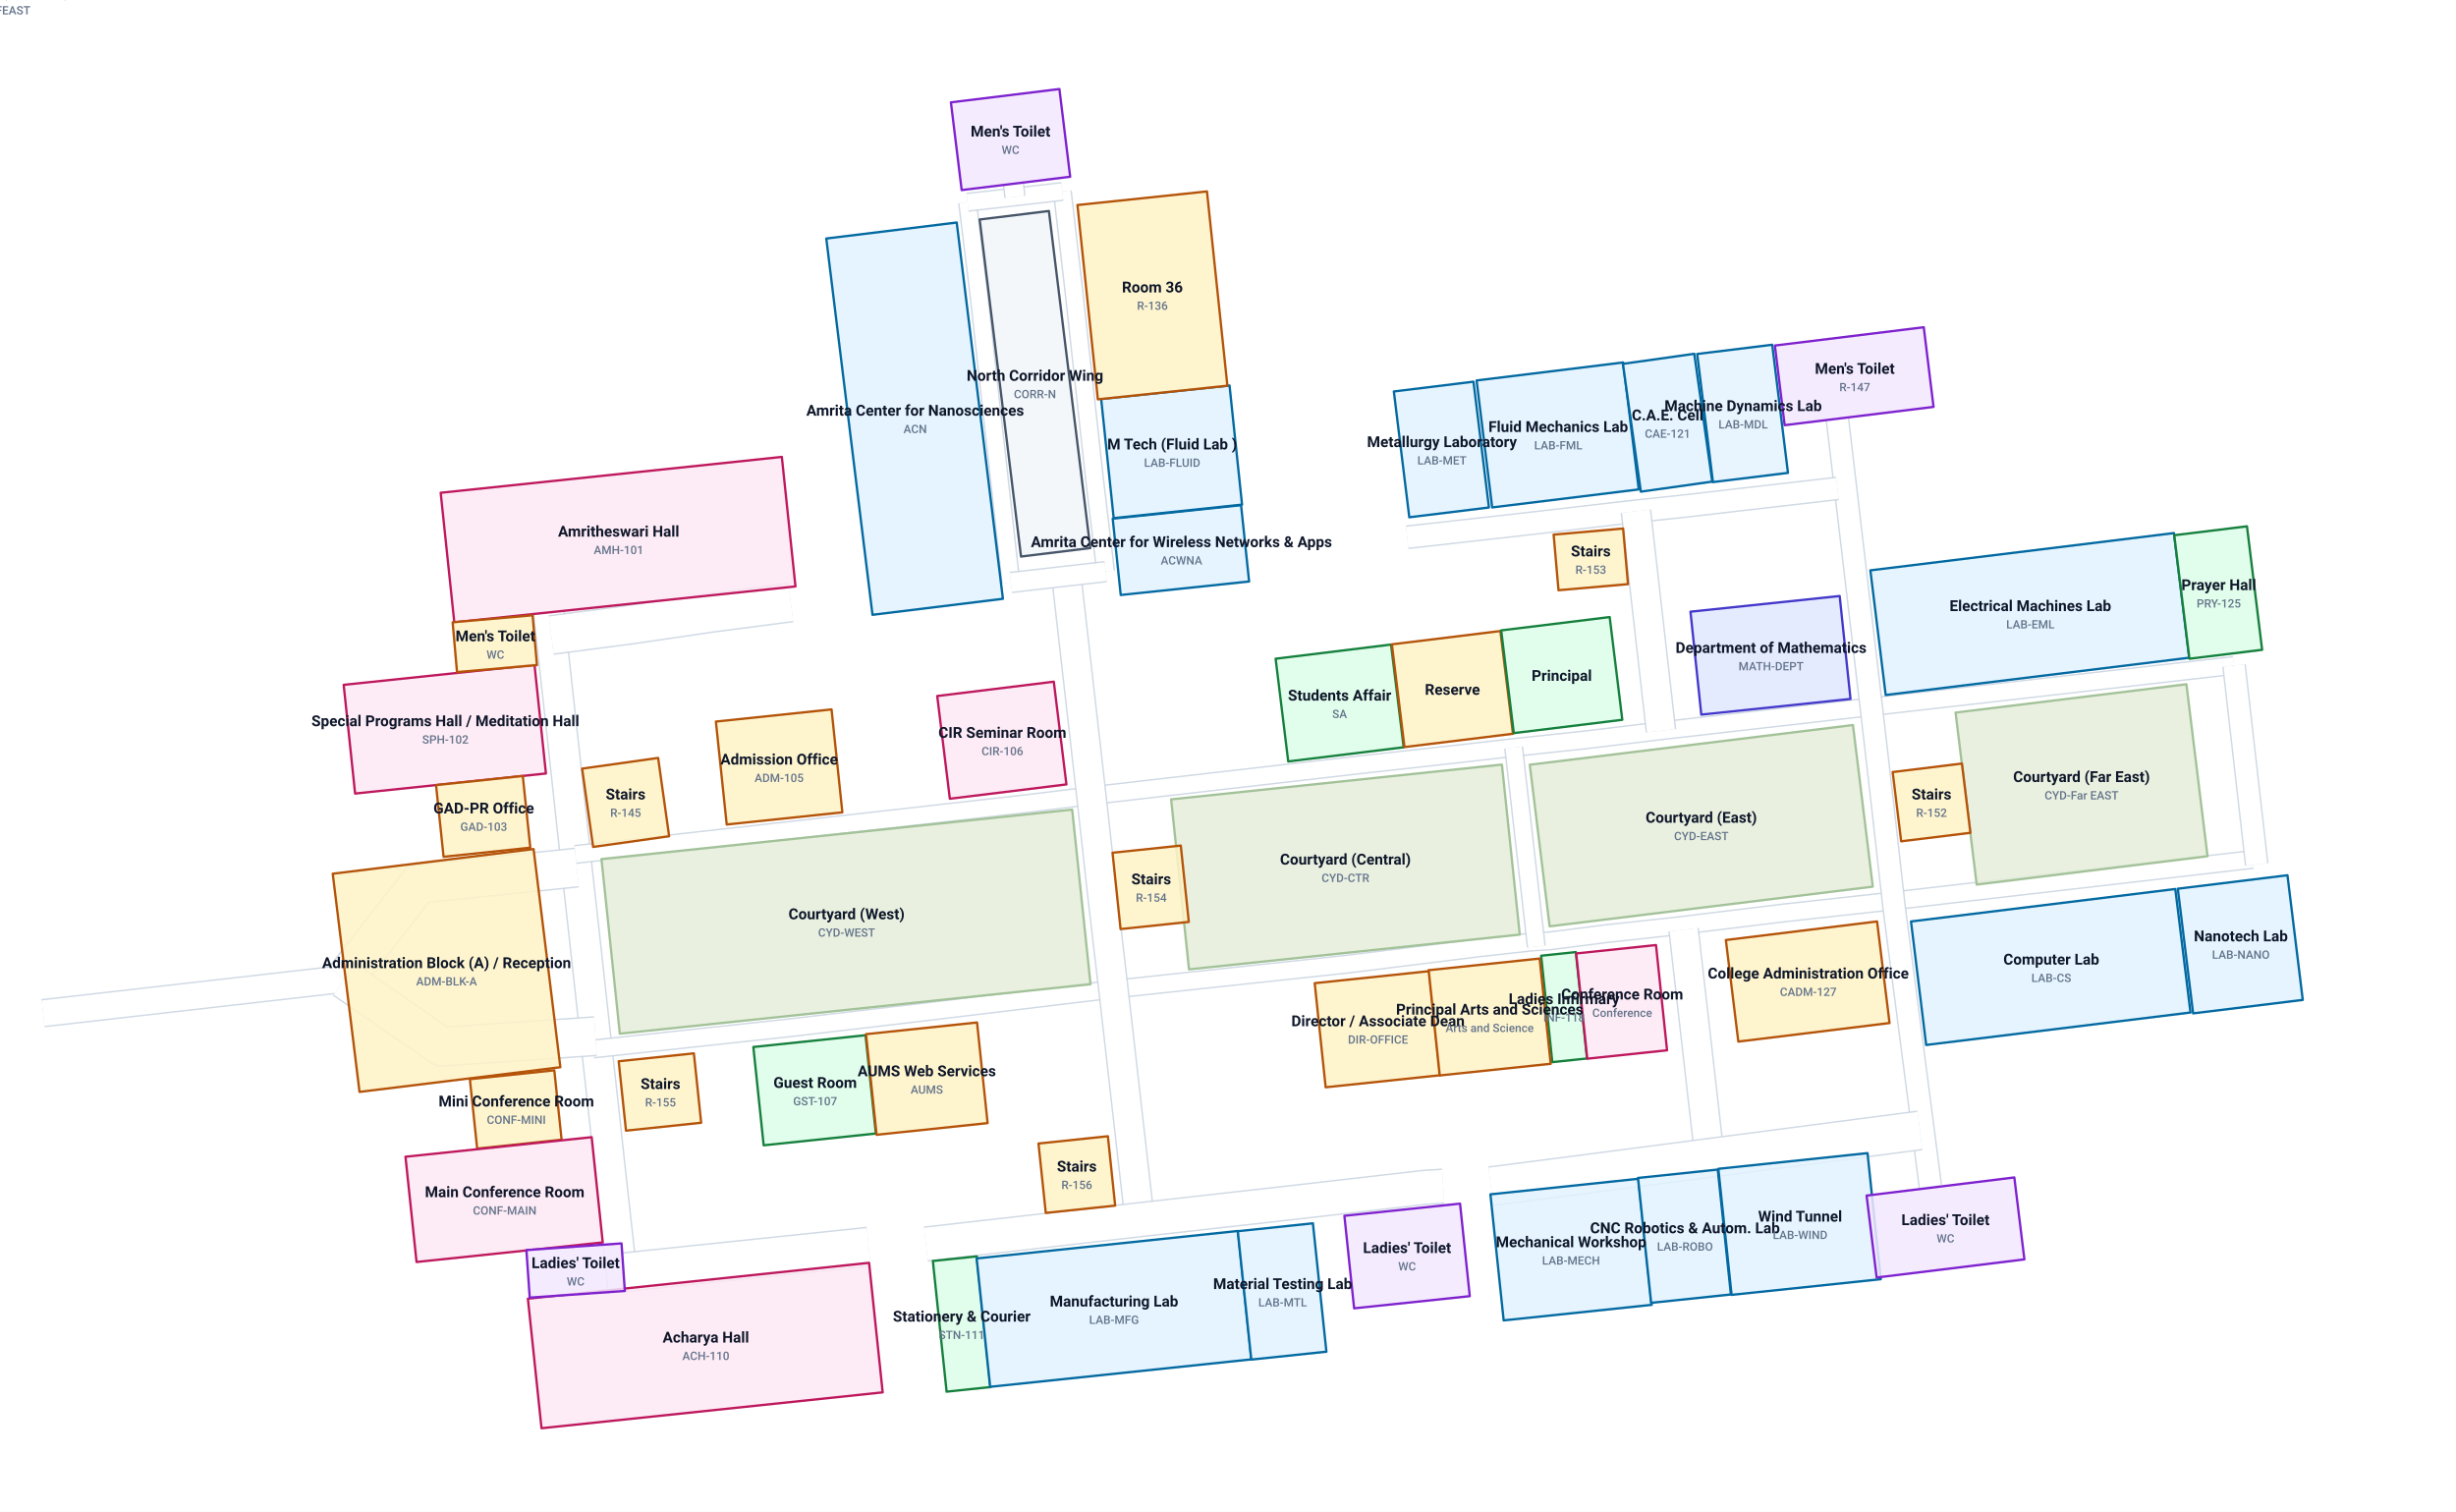
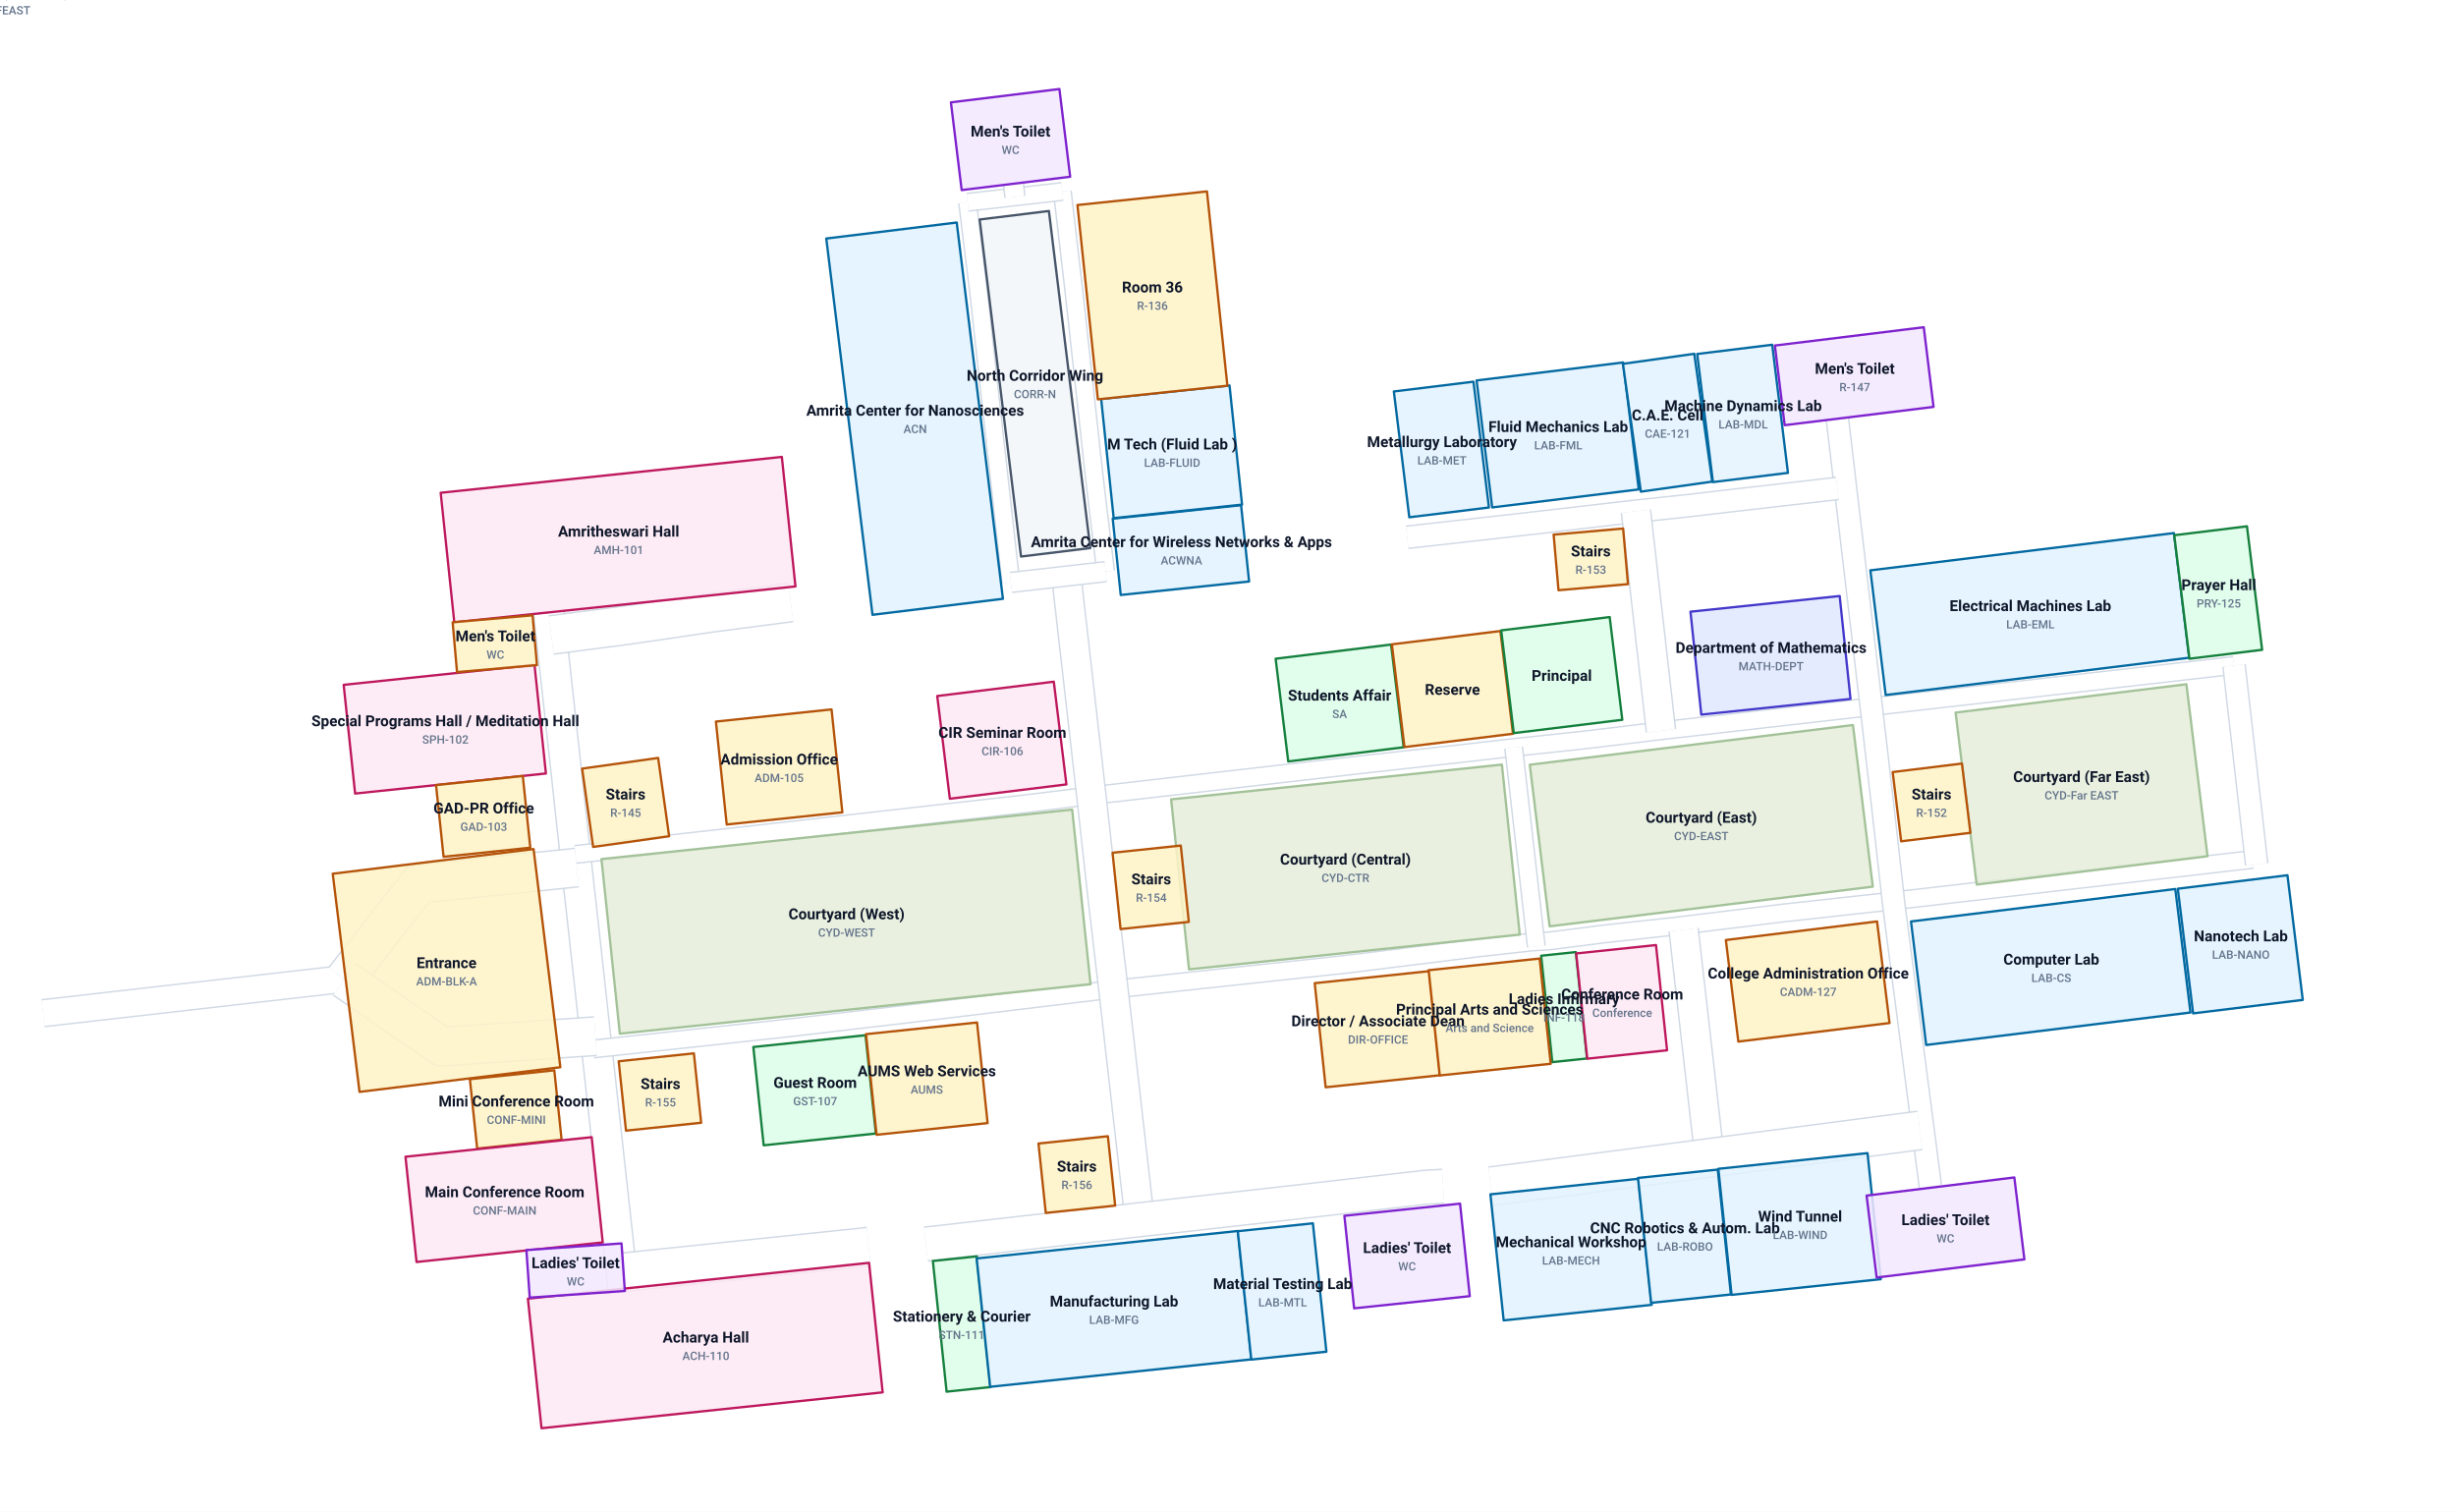
<svg xmlns="http://www.w3.org/2000/svg" viewBox="0 0 2112 1300" width="2112" height="1300">
  <defs>
    <style>
      .floorplan-bg { fill: #ffffff; }
      .room-wall { stroke-linejoin: round; stroke-linecap: round; }
      .room-label { font-family: -apple-system, BlinkMacSystemFont, "Segoe UI", Roboto, sans-serif; font-size: 13px; font-weight: 600; text-anchor: middle; dominant-baseline: central; fill: #0f172a; pointer-events: none; }
      .room-code { font-family: -apple-system, BlinkMacSystemFont, "Segoe UI", Roboto, sans-serif; font-size: 10px; font-weight: 500; text-anchor: middle; dominant-baseline: central; fill: #64748b; pointer-events: none; }
    </style>
  </defs>
  <rect width="2112" height="1300" class="floorplan-bg" />
  <g id="pathways" class="layer-pathways">
    <polyline id="pathway_1790271320290-casing" class="pathway-casing" points="472,527 473,537 474,546 476,564 480,600 488,673 492,710 494,728 494.746,734.716 495,737 496,746 504,818 512,891 513.653,905.876 514,909 516,927 518,945 520,963 524,1000 534.503,1094.528 535,1099 536,1108" fill="none" stroke="#cbd5e1" stroke-width="27.5" stroke-linecap="butt" stroke-linejoin="round" opacity="0.9" />
    <polyline id="pathway_1790271320290" class="pathway-wall" points="472,527 473,537 474,546 476,564 480,600 488,673 492,710 494,728 494.746,734.716 495,737 496,746 504,818 512,891 513.653,905.876 514,909 516,927 518,945 520,963 524,1000 534.503,1094.528 535,1099 536,1108" fill="none" stroke="#ffffff" stroke-width="25" stroke-linecap="butt" stroke-linejoin="round" opacity="1" data-name="West Hall and Reception Corridor" />
    <polyline id="pathway_courtyard_north_concourse-casing" class="pathway-casing" points="494.746,734.716 662,716 883,691 938.482,684.159 1166,658 1256,648 1301.632,642.783 1365,636 1428.313,628.35 1519,618 1609.143,607.747 1765,590 1921.124,572.201" fill="none" stroke="#cbd5e1" stroke-width="16.5" stroke-linecap="butt" stroke-linejoin="round" opacity="0.9" />
    <polyline id="pathway_courtyard_north_concourse" class="pathway-wall" points="494.746,734.716 662,716 883,691 938.482,684.159 1166,658 1256,648 1301.632,642.783 1365,636 1428.313,628.35 1519,618 1609.143,607.747 1765,590 1921.124,572.201" fill="none" stroke="#ffffff" stroke-width="14" stroke-linecap="butt" stroke-linejoin="round" opacity="1" data-name="Courtyards — North Concourse" />
    <polyline id="pathway_courtyard_south_concourse-casing" class="pathway-casing" points="510,902 677,884 788,871 954,851 1159,829 1272,815 1317,810 1333,809 1380,803 1444,796 1534,785 1625,775 1781,757 1937,739" fill="none" stroke="#cbd5e1" stroke-width="16.5" stroke-linecap="butt" stroke-linejoin="round" opacity="0.9" />
    <polyline id="pathway_courtyard_south_concourse" class="pathway-wall" points="510,902 677,884 788,871 954,851 1159,829 1272,815 1317,810 1333,809 1380,803 1444,796 1534,785 1625,775 1781,757 1937,739" fill="none" stroke="#ffffff" stroke-width="14" stroke-linecap="butt" stroke-linejoin="round" opacity="1" data-name="Courtyards — South Concourse" />
    <polyline id="pathway_central_north_south_spine-casing" class="pathway-casing" points="916.973,495.38 938.482,684.159 948,770 957.975,855.252 980.027,1048.8" fill="none" stroke="#cbd5e1" stroke-width="26.5" stroke-linecap="butt" stroke-linejoin="round" opacity="0.9" />
    <polyline id="pathway_central_north_south_spine" class="pathway-wall" points="916.973,495.38 938.482,684.159 948,770 957.975,855.252 980.027,1048.8" fill="none" stroke="#ffffff" stroke-width="24" stroke-linecap="butt" stroke-linejoin="round" opacity="1" data-name="Central North–South Corridor" />
    <polyline id="pathway_middle_courtyard_link-casing" class="pathway-casing" points="1301.632,642.783 1321.126,813.876" fill="none" stroke="#cbd5e1" stroke-width="16.5" stroke-linecap="butt" stroke-linejoin="round" opacity="0.9" />
    <polyline id="pathway_middle_courtyard_link" class="pathway-wall" points="1301.632,642.783 1321.126,813.876" fill="none" stroke="#ffffff" stroke-width="14" stroke-linecap="butt" stroke-linejoin="round" opacity="1" data-name="Central / East Courtyard Link" />
    <polyline id="pathway_east_north_south_spine-casing" class="pathway-casing" points="1580,360 1609.143,607.747 1619,693 1628.636,778.84 1660,1020" fill="none" stroke="#cbd5e1" stroke-width="20.5" stroke-linecap="butt" stroke-linejoin="round" opacity="0.9" />
    <polyline id="pathway_east_north_south_spine" class="pathway-wall" points="1580,360 1609.143,607.747 1619,693 1628.636,778.84 1660,1020" fill="none" stroke="#ffffff" stroke-width="18" stroke-linecap="butt" stroke-linejoin="round" opacity="1" data-name="East Wing North–South Corridor" />
    <polyline id="pathway_far_east_courtyard_return-casing" class="pathway-casing" points="1921.124,572.201 1940.618,743.294" fill="none" stroke="#cbd5e1" stroke-width="20.5" stroke-linecap="butt" stroke-linejoin="round" opacity="0.9" />
    <polyline id="pathway_far_east_courtyard_return" class="pathway-wall" points="1921.124,572.201 1940.618,743.294" fill="none" stroke="#ffffff" stroke-width="18" stroke-linecap="butt" stroke-linejoin="round" opacity="1" data-name="Far-East Courtyard Return" />
    <polyline id="pathway_north_labs_west-casing" class="pathway-casing" points="832.038,173.929 842,255 851,337 869.282,500.814" fill="none" stroke="#cbd5e1" stroke-width="16.5" stroke-linecap="butt" stroke-linejoin="round" opacity="0.9" />
    <polyline id="pathway_north_labs_west" class="pathway-wall" points="832.038,173.929 842,255 851,337 869.282,500.814" fill="none" stroke="#ffffff" stroke-width="14" stroke-linecap="butt" stroke-linejoin="round" opacity="1" data-name="North Labs — West Passage" />
    <polyline id="pathway_north_labs_east-casing" class="pathway-casing" points="913.511,164.646 923,246 932,328 941,410 950.754,491.531" fill="none" stroke="#cbd5e1" stroke-width="16.5" stroke-linecap="butt" stroke-linejoin="round" opacity="0.9" />
    <polyline id="pathway_north_labs_east" class="pathway-wall" points="913.511,164.646 923,246 932,328 941,410 950.754,491.531" fill="none" stroke="#ffffff" stroke-width="14" stroke-linecap="butt" stroke-linejoin="round" opacity="1" data-name="North Labs — East Passage" />
    <polyline id="pathway_north_labs_top-casing" class="pathway-casing" points="832.038,173.929 872.774,169.287 913.511,164.646" fill="none" stroke="#cbd5e1" stroke-width="16.5" stroke-linecap="butt" stroke-linejoin="round" opacity="0.9" />
    <polyline id="pathway_north_labs_top" class="pathway-wall" points="832.038,173.929 872.774,169.287 913.511,164.646" fill="none" stroke="#ffffff" stroke-width="14" stroke-linecap="butt" stroke-linejoin="round" opacity="1" data-name="North Labs — Upper Link" />
    <polyline id="pathway_north_labs_bottom-casing" class="pathway-casing" points="869.282,500.814 916.973,495.38 950.754,491.531" fill="none" stroke="#cbd5e1" stroke-width="18.5" stroke-linecap="butt" stroke-linejoin="round" opacity="0.9" />
    <polyline id="pathway_north_labs_bottom" class="pathway-wall" points="869.282,500.814 916.973,495.38 950.754,491.531" fill="none" stroke="#ffffff" stroke-width="16" stroke-linecap="butt" stroke-linejoin="round" opacity="1" data-name="North Labs — Lower Link" />
    <polyline id="pathway_north_toilet_approach-casing" class="pathway-casing" points="872.774,169.287 871.529,158.358" fill="none" stroke="#cbd5e1" stroke-width="18.5" stroke-linecap="butt" stroke-linejoin="round" opacity="0.9" />
    <polyline id="pathway_north_toilet_approach" class="pathway-wall" points="872.774,169.287 871.529,158.358" fill="none" stroke="#ffffff" stroke-width="16" stroke-linecap="butt" stroke-linejoin="round" opacity="1" data-name="North Amenities Approach" />
    <polyline id="pathway_engineering_lab_concourse-casing" class="pathway-casing" points="1210.077,461.985 1308,451 1406.804,439.571 1450,435 1493,430 1580,420" fill="none" stroke="#cbd5e1" stroke-width="20.5" stroke-linecap="butt" stroke-linejoin="round" opacity="0.9" />
    <polyline id="pathway_engineering_lab_concourse" class="pathway-wall" points="1210.077,461.985 1308,451 1406.804,439.571 1450,435 1493,430 1580,420" fill="none" stroke="#ffffff" stroke-width="18" stroke-linecap="butt" stroke-linejoin="round" opacity="1" data-name="Metallurgy / Fluids / CAE / Dynamics Corridor" />
    <polyline id="pathway_engineering_lab_link-casing" class="pathway-casing" points="1406.804,439.571 1428.313,628.35" fill="none" stroke="#cbd5e1" stroke-width="26.5" stroke-linecap="butt" stroke-linejoin="round" opacity="0.9" />
    <polyline id="pathway_engineering_lab_link" class="pathway-wall" points="1406.804,439.571 1428.313,628.35" fill="none" stroke="#ffffff" stroke-width="24" stroke-linecap="butt" stroke-linejoin="round" opacity="1" data-name="Engineering Labs to Main Concourse" />
    <polyline id="pathway_south_workshop_concourse-casing" class="pathway-casing" points="796.216,1069.742 980.027,1048.8 1103,1035 1225,1021 1241,1020" fill="none" stroke="#cbd5e1" stroke-width="30.5" stroke-linecap="butt" stroke-linejoin="round" opacity="0.9" />
    <polyline id="pathway_south_workshop_concourse" class="pathway-wall" points="796.216,1069.742 980.027,1048.8 1103,1035 1225,1021 1241,1020" fill="none" stroke="#ffffff" stroke-width="28" stroke-linecap="butt" stroke-linejoin="round" opacity="1" data-name="South Wing — Manufacturing and Workshops" />
    <polyline id="pathway_south_office_link-casing" class="pathway-casing" points="1447.806,799.443 1469.858,992.99" fill="none" stroke="#cbd5e1" stroke-width="26.5" stroke-linecap="butt" stroke-linejoin="round" opacity="0.9" />
    <polyline id="pathway_south_office_link" class="pathway-wall" points="1447.806,799.443 1469.858,992.99" fill="none" stroke="#ffffff" stroke-width="24" stroke-linecap="butt" stroke-linejoin="round" opacity="1" data-name="Conference / College Administration Link" />
    <polyline id="pathway_acharya_south_link-casing" class="pathway-casing" points="536,1094 747,1072" fill="none" stroke="#cbd5e1" stroke-width="34.5" stroke-linecap="butt" stroke-linejoin="round" opacity="0.9" />
    <polyline id="pathway_acharya_south_link" class="pathway-wall" points="536,1094 747,1072" fill="none" stroke="#ffffff" stroke-width="32" stroke-linecap="butt" stroke-linejoin="round" opacity="1" data-name="Acharya Hall to South Wing" />
    <polyline id="pathway_west_entry_approach-casing" class="pathway-casing" points="37.026,871.205 295.688,841.734" fill="none" stroke="#cbd5e1" stroke-width="24.5" stroke-linecap="butt" stroke-linejoin="round" opacity="0.9" />
    <polyline id="pathway_west_entry_approach" class="pathway-wall" points="37.026,871.205 295.688,841.734" fill="none" stroke="#ffffff" stroke-width="22" stroke-linecap="butt" stroke-linejoin="round" opacity="1" data-name="West Road to Main Entrance" />
    <polyline id="pathway_1790702052622-casing" class="pathway-casing" points="680,518 611,527 543,537 474,546" fill="none" stroke="#cbd5e1" stroke-width="34.5" stroke-linecap="butt" stroke-linejoin="round" opacity="0.9" />
    <polyline id="pathway_1790702052622" class="pathway-wall" points="680,518 611,527 543,537 474,546" fill="none" stroke="#ffffff" stroke-width="32" stroke-linecap="butt" stroke-linejoin="round" opacity="1" data-name="Pathway 26" />
    <polyline id="pathway_1790702117495-casing" class="pathway-casing" points="1282,1020 1375,1008 1467,996 1559,984 1651,972" fill="none" stroke="#cbd5e1" stroke-width="34.5" stroke-linecap="butt" stroke-linejoin="round" opacity="0.9" />
    <polyline id="pathway_1790702117495" class="pathway-wall" points="1282,1020 1375,1008 1467,996 1559,984 1651,972" fill="none" stroke="#ffffff" stroke-width="32" stroke-linecap="butt" stroke-linejoin="round" opacity="1" data-name="Pathway 27" />
    <polyline id="pathway_1790702266010-casing" class="pathway-casing" points="296,842 360,760 496,746" fill="none" stroke="#cbd5e1" stroke-width="34.5" stroke-linecap="butt" stroke-linejoin="round" opacity="0.9" />
    <polyline id="pathway_1790702266010" class="pathway-wall" points="296,842 360,760 496,746" fill="none" stroke="#ffffff" stroke-width="32" stroke-linecap="butt" stroke-linejoin="round" opacity="1" data-name="Pathway 21" />
    <polyline id="pathway_1790702286027-casing" class="pathway-casing" points="296,842 380,900 512,891" fill="none" stroke="#cbd5e1" stroke-width="34.5" stroke-linecap="butt" stroke-linejoin="round" opacity="0.9" />
    <polyline id="pathway_1790702286027" class="pathway-wall" points="296,842 380,900 512,891" fill="none" stroke="#ffffff" stroke-width="32" stroke-linecap="butt" stroke-linejoin="round" opacity="1" data-name="Pathway 22" />
  </g>
  <g id="rooms" class="layer-rooms">
    <rect id="room_nanosciences" class="room-wall" x="730" y="197" width="113" height="326" fill="#e0f2fe" fill-opacity="0.85" stroke="#0369a1" stroke-width="2" data-name="Amrita Center for Nanosciences" data-code="ACN" transform="rotate(353 786.5 360)" />
    <rect id="room_special_hall" class="room-wall" x="300" y="580" width="165" height="94" fill="#fce7f3" fill-opacity="0.85" stroke="#be185d" stroke-width="2" data-name="Special Programs Hall / Meditation Hall" data-code="SPH-102" transform="rotate(354 382.5 627)" />
    <rect id="room_gad_office" class="room-wall" x="378" y="671" width="75" height="62" fill="#fef3c7" fill-opacity="0.85" stroke="#b45309" stroke-width="2" data-name="GAD-PR Office" data-code="GAD-103" transform="rotate(354 415.5 702)" />
-     <rect id="room_admin_block_a" class="room-wall" x="297" y="740" width="174" height="189" fill="#fef3c7" fill-opacity="0.85" stroke="#b45309" stroke-width="2" data-name="Administration Block (A) / Reception" data-code="ADM-BLK-A" transform="rotate(353 384 834.5)" />
+     <rect id="room_admin_block_a" class="room-wall" x="297" y="740" width="174" height="189" fill="#fef3c7" fill-opacity="0.85" stroke="#b45309" stroke-width="2" data-name="Entrance" data-code="ADM-BLK-A" transform="rotate(353 384 834.5)" />
    <rect id="room_admission_office" class="room-wall" x="620" y="615" width="100" height="89" fill="#fef3c7" fill-opacity="0.85" stroke="#b45309" stroke-width="2" data-name="Admission Office" data-code="ADM-105" transform="rotate(354 670 659.5)" />
    <rect id="room_cir_seminar" class="room-wall" x="811" y="592" width="101" height="89" fill="#fce7f3" fill-opacity="0.85" stroke="#be185d" stroke-width="2" data-name="CIR Seminar Room" data-code="CIR-106" transform="rotate(353 861.5 636.5)" />
    <rect id="room_guest_room" class="room-wall" x="652" y="895" width="97" height="85" fill="#dcfce7" fill-opacity="0.85" stroke="#15803d" stroke-width="2" data-name="Guest Room" data-code="GST-107" transform="rotate(354 700.5 937.5)" />
    <rect id="room_mini_conf" class="room-wall" x="407" y="924" width="73" height="60" fill="#fef3c7" fill-opacity="0.85" stroke="#b45309" stroke-width="2" data-name="Mini Conference Room" data-code="CONF-MINI" transform="rotate(354 443.5 954)" />
    <rect id="room_main_conf" class="room-wall" x="353" y="986" width="161" height="91" fill="#fce7f3" fill-opacity="0.85" stroke="#be185d" stroke-width="2" data-name="Main Conference Room" data-code="CONF-MAIN" transform="rotate(354 433.5 1031.5)" />
    <rect id="room_acharya_hall" class="room-wall" x="459" y="1101" width="295" height="112" fill="#fce7f3" fill-opacity="0.85" stroke="#be185d" stroke-width="2" data-name="Acharya Hall" data-code="ACH-110" transform="rotate(354 606.5 1157)" />
    <rect id="room_stationery" class="room-wall" x="808" y="1082" width="38" height="113" fill="#dcfce7" fill-opacity="0.85" stroke="#15803d" stroke-width="2" data-name="Stationery &amp; Courier" data-code="STN-111" transform="rotate(354 827 1138.5)" />
    <rect id="room_mfg_lab" class="room-wall" x="845" y="1070" width="226" height="111" fill="#e0f2fe" fill-opacity="0.85" stroke="#0369a1" stroke-width="2" data-name="Manufacturing Lab" data-code="LAB-MFG" transform="rotate(354 958 1125.5)" />
    <rect id="room_mat_testing" class="room-wall" x="1070" y="1055" width="65" height="111" fill="#e0f2fe" fill-opacity="0.85" stroke="#0369a1" stroke-width="2" data-name="Material Testing Lab" data-code="LAB-MTL" transform="rotate(354 1102.5 1110.5)" />
    <rect id="room_wireless_ctr" class="room-wall" x="960" y="440" width="111" height="66" fill="#e0f2fe" fill-opacity="0.85" stroke="#0369a1" stroke-width="2" data-name="Amrita Center for Wireless Networks &amp; Apps" data-code="ACWNA" transform="rotate(354 1015.5 473)" />
    <rect id="room_north_wing" class="room-wall" x="860" y="184" width="60" height="292" fill="#f1f5f9" fill-opacity="0.85" stroke="#475569" stroke-width="2" data-name="North Corridor Wing" data-code="CORR-N" transform="rotate(353 890 330)" />
    <rect id="room_courtyard_west" class="room-wall" x="524" y="717" width="407" height="151" fill="#e5eddb" fill-opacity="0.85" stroke="#a3c299" stroke-width="2" data-name="Courtyard (West)" data-code="CYD-WEST" transform="rotate(354 727.5 792.5)" />
    <rect id="room_courtyard_central" class="room-wall" x="1014" y="672" width="286" height="147" fill="#e5eddb" fill-opacity="0.85" stroke="#a3c299" stroke-width="2" data-name="Courtyard (Central)" data-code="CYD-CTR" transform="rotate(354 1157 745.5)" />
    <rect id="room_director_dean" class="room-wall" x="1135" y="840" width="99" height="90" fill="#fef3c7" fill-opacity="0.85" stroke="#b45309" stroke-width="2" data-name="Director / Associate Dean" data-code="DIR-OFFICE" transform="rotate(354 1184.5 885)" />
    <rect id="room_ladies_infirmary" class="room-wall" x="1330" y="820" width="30" height="92" fill="#dcfce7" fill-opacity="0.85" stroke="#15803d" stroke-width="2" data-name="Ladies Infirmary" data-code="INF-118" transform="rotate(354 1345 866)" />
    <rect id="room_metallurgy" class="room-wall" x="1205" y="332" width="69" height="109" fill="#e0f2fe" fill-opacity="0.85" stroke="#0369a1" stroke-width="2" data-name="Metallurgy Laboratory" data-code="LAB-MET" transform="rotate(353 1239.5 386.5)" />
    <rect id="room_fluid_mech" class="room-wall" x="1276" y="319" width="127" height="110" fill="#e0f2fe" fill-opacity="0.85" stroke="#0369a1" stroke-width="2" data-name="Fluid Mechanics Lab" data-code="LAB-FML" transform="rotate(353 1339.5 374)" />
    <rect id="room_cae_cell" class="room-wall" x="1403" y="308" width="62" height="111" fill="#e0f2fe" fill-opacity="0.85" stroke="#0369a1" stroke-width="2" data-name="C.A.E. Cell" data-code="CAE-121" transform="rotate(352 1434 363.5)" />
    <rect id="room_dynamics_lab" class="room-wall" x="1466" y="300" width="65" height="111" fill="#e0f2fe" fill-opacity="0.74" stroke="#0369a1" stroke-width="2" data-name="Machine Dynamics Lab" data-code="LAB-MDL" transform="rotate(353 1498.5 355.5)" />
    <rect id="room_math_dept" class="room-wall" x="1458" y="519" width="129" height="89" fill="#e0e7ff" fill-opacity="0.85" stroke="#4338ca" stroke-width="2" data-name="Department of Mathematics" data-code="MATH-DEPT" transform="rotate(354 1522.5 563.5)" />
    <rect id="room_elec_machines" class="room-wall" x="1614" y="474" width="263" height="108" fill="#e0f2fe" fill-opacity="0.85" stroke="#0369a1" stroke-width="2" data-name="Electrical Machines Lab" data-code="LAB-EML" transform="rotate(353 1745.5 528)" />
    <rect id="room_prayer_hall" class="room-wall" x="1876" y="456" width="63" height="107" fill="#dcfce7" fill-opacity="0.85" stroke="#15803d" stroke-width="2" data-name="Prayer Hall" data-code="PRY-125" transform="rotate(353 1907.5 509.5)" />
    <rect id="room_courtyard_east" class="room-wall" x="1323" y="640" width="280" height="140" fill="#e5eddb" fill-opacity="0.85" stroke="#a3c299" stroke-width="2" data-name="Courtyard (East)" data-code="CYD-EAST" transform="rotate(353 1463 710)" />
    <polygon id="room_courtyard_fareast" class="room-wall" points="null,null null,null null,null null,null null,null null,null null,null" fill="#e5eddb" fill-opacity="0.85" stroke="#a3c299" stroke-width="2" data-name="Courtyard (Far-East)" data-code="CYD-FEAST" />
    <rect id="room_college_admin" class="room-wall" x="1489" y="800" width="131" height="88" fill="#fef3c7" fill-opacity="0.85" stroke="#b45309" stroke-width="2" data-name="College Administration Office" data-code="CADM-127" transform="rotate(353 1554.5 844)" />
    <rect id="room_computer_lab" class="room-wall" x="1649" y="778" width="229" height="107" fill="#e0f2fe" fill-opacity="0.85" stroke="#0369a1" stroke-width="2" data-name="Computer Lab" data-code="LAB-CS" transform="rotate(353 1763.5 831.5)" />
    <rect id="room_nanotech_lab" class="room-wall" x="1879" y="758" width="95" height="108" fill="#e0f2fe" fill-opacity="0.85" stroke="#0369a1" stroke-width="2" data-name="Nanotech Lab" data-code="LAB-NANO" transform="rotate(353 1926.5 812)" />
    <rect id="room_mech_workshop" class="room-wall" x="1287" y="1020" width="128" height="109" fill="#e0f2fe" fill-opacity="0.85" stroke="#0369a1" stroke-width="2" data-name="Mechanical Workshop" data-code="LAB-MECH" transform="rotate(354 1351 1074.5)" />
    <rect id="room_robotics_lab" class="room-wall" x="1414" y="1009" width="69" height="108" fill="#e0f2fe" fill-opacity="0.85" stroke="#0369a1" stroke-width="2" data-name="CNC Robotics &amp; Autom. Lab" data-code="LAB-ROBO" transform="rotate(354 1448.5 1063)" />
    <rect id="room_wind_tunnel" class="room-wall" x="1483" y="998" width="129" height="109" fill="#e0f2fe" fill-opacity="0.85" stroke="#0369a1" stroke-width="2" data-name="Wind Tunnel" data-code="LAB-WIND" transform="rotate(354 1547.5 1052.5)" />
    <rect id="room_1790266501061" class="room-wall" x="952" y="337" width="111" height="103" fill="#e0f2fe" fill-opacity="0.85" stroke="#0369a1" stroke-width="2" data-name="M Tech (Fluid Lab )" data-code="LAB-FLUID" transform="rotate(354 1007.5 388.5)" />
    <rect id="room_1790266683270" class="room-wall" x="935" y="170" width="112" height="168" fill="#fef3c7" fill-opacity="0.85" stroke="#b45309" stroke-width="2" data-name="Room 36" data-code="R-136" transform="rotate(354 991 254)" />
    <rect id="room_1790267011208" class="room-wall" x="1233" y="829" width="96" height="91" fill="#fef3c7" fill-opacity="0.85" stroke="#b45309" stroke-width="2" data-name="Principal Arts and Sciences" data-code="Arts and Science" transform="rotate(354 1281 874.5)" />
    <rect id="room_1790267197118" class="room-wall" x="1360" y="816" width="69" height="91" fill="#fce7f3" fill-opacity="0.85" stroke="#be185d" stroke-width="2" data-name="Conference Room" data-code="Conference" transform="rotate(354 1394.5 861.5)" />
    <rect id="room_1790267337608" class="room-wall" x="749" y="884" width="96" height="87" fill="#fef3c7" fill-opacity="0.85" stroke="#b45309" stroke-width="2" data-name="AUMS Web Services" data-code="AUMS" transform="rotate(354 797 927.5)" />
    <rect id="room_1790267611764" class="room-wall" x="384" y="408" width="295" height="112" fill="#fce7f3" fill-opacity="0.85" stroke="#be185d" stroke-width="2" data-name="Amritheswari Hall " data-code="AMH-101" transform="rotate(354 531.5 464)" />
    <rect id="room_1790267932589" class="room-wall" x="1102" y="560" width="100" height="89" fill="#dcfce7" fill-opacity="0.85" stroke="#15803d" stroke-width="2" data-name="Students Affair" data-code="SA" transform="rotate(353 1152 604.5)" />
    <rect id="room_1790267966500" class="room-wall" x="1202" y="548" width="94" height="89" fill="#fef3c7" fill-opacity="0.85" stroke="#b45309" stroke-width="2" data-name="Reserve" data-code="" transform="rotate(353 1249 592.5)" />
    <rect id="room_1790268001235" class="room-wall" x="1296" y="536" width="94" height="89" fill="#dcfce7" fill-opacity="0.85" stroke="#15803d" stroke-width="2" data-name="Principal" data-code="" transform="rotate(353 1343 580.5)" />
    <rect id="room_1790268898290" class="room-wall" x="1690" y="600" width="200" height="149" fill="#e5eddb" fill-opacity="0.85" stroke="#a3c299" stroke-width="2" data-name="Courtyard (Far East) " data-code="CYD-Far EAST" transform="rotate(353 1790 674.5)" />
    <rect id="room_1790702325986" class="room-wall" x="505" y="656" width="66" height="68" fill="#fef3c7" fill-opacity="0.85" stroke="#b45309" stroke-width="2" data-name="Stairs" data-code="R-145" transform="rotate(352 538 690)" />
    <rect id="room_1790702367787" class="room-wall" x="822" y="82" width="94" height="76" fill="#f3e8ff" fill-opacity="0.85" stroke="#7e22ce" stroke-width="2" data-name="Men's Toilet" data-code="WC" transform="rotate(353 869 120)" />
    <rect id="room_1790702402426" class="room-wall" x="1530" y="289" width="129" height="69" fill="#f3e8ff" fill-opacity="0.85" stroke="#7e22ce" stroke-width="2" data-name="Men's Toilet" data-code="R-147" transform="rotate(353 1594.5 323.5)" />
    <rect id="room_1790702448982" class="room-wall" x="391" y="532" width="69" height="43" fill="#fef3c7" fill-opacity="0.85" stroke="#b45309" stroke-width="2" data-name="Men's Toilet" data-code="WC" transform="rotate(355 425.5 553.5)" />
    <rect id="room_1790702475554" class="room-wall" x="454" y="1072" width="82" height="41" fill="#f3e8ff" fill-opacity="0.85" stroke="#7e22ce" stroke-width="2" data-name="Ladies' Toilet" data-code="WC" transform="rotate(356 495 1092.5)" />
    <rect id="room_1790702517442" class="room-wall" x="1160" y="1040" width="100" height="80" fill="#f3e8ff" fill-opacity="0.85" stroke="#7e22ce" stroke-width="2" data-name="Ladies' Toilet" data-code="WC" transform="rotate(354 1210 1080)" />
    <rect id="room_1790702556324" class="room-wall" x="1609" y="1020" width="128" height="71" fill="#f3e8ff" fill-opacity="0.85" stroke="#7e22ce" stroke-width="2" data-name="Ladies' Toilet" data-code="WC" transform="rotate(353 1673 1055.5)" />
    <rect id="room_1790702619796" class="room-wall" x="1631" y="660" width="60" height="60" fill="#fef3c7" fill-opacity="0.85" stroke="#b45309" stroke-width="2" data-name="Stairs" data-code="R-152" transform="rotate(353 1661 690)" />
    <rect id="room_1790702663799" class="room-wall" x="1338" y="457" width="60" height="48" fill="#fef3c7" fill-opacity="0.85" stroke="#b45309" stroke-width="2" data-name="Stairs" data-code="R-153" transform="rotate(355 1368 481)" />
    <rect id="room_1790702707883" class="room-wall" x="960" y="730" width="59" height="66" fill="#fef3c7" fill-opacity="0.85" stroke="#b45309" stroke-width="2" data-name="Stairs" data-code="R-154" transform="rotate(354 989.5 763)" />
    <rect id="room_1790702726790" class="room-wall" x="535" y="909" width="65" height="60" fill="#fef3c7" fill-opacity="0.85" stroke="#b45309" stroke-width="2" data-name="Stairs" data-code="R-155" transform="rotate(354 567.5 939)" />
    <rect id="room_1790702771045" class="room-wall" x="896" y="980" width="60" height="60" fill="#fef3c7" fill-opacity="0.85" stroke="#b45309" stroke-width="2" data-name="Stairs" data-code="R-156" transform="rotate(354 926 1010)" />
  </g>
  <g id="labels" class="layer-labels">
    <g transform="translate(787, 360)">
      <text class="room-label" y="-7">Amrita Center for Nanosciences</text>
      <text class="room-code" y="9">ACN</text>
    </g>
    <g transform="translate(383, 627)">
      <text class="room-label" y="-7">Special Programs Hall / Meditation Hall</text>
      <text class="room-code" y="9">SPH-102</text>
    </g>
    <g transform="translate(416, 702)">
      <text class="room-label" y="-7">GAD-PR Office</text>
      <text class="room-code" y="9">GAD-103</text>
    </g>
    <g transform="translate(384, 835)">
-       <text class="room-label" y="-7">Administration Block (A) / Reception</text>
+       <text class="room-label" y="-7">Entrance</text>
      <text class="room-code" y="9">ADM-BLK-A</text>
    </g>
    <g transform="translate(670, 660)">
      <text class="room-label" y="-7">Admission Office</text>
      <text class="room-code" y="9">ADM-105</text>
    </g>
    <g transform="translate(862, 637)">
      <text class="room-label" y="-7">CIR Seminar Room</text>
      <text class="room-code" y="9">CIR-106</text>
    </g>
    <g transform="translate(701, 938)">
      <text class="room-label" y="-7">Guest Room</text>
      <text class="room-code" y="9">GST-107</text>
    </g>
    <g transform="translate(444, 954)">
      <text class="room-label" y="-7">Mini Conference Room</text>
      <text class="room-code" y="9">CONF-MINI</text>
    </g>
    <g transform="translate(434, 1032)">
      <text class="room-label" y="-7">Main Conference Room</text>
      <text class="room-code" y="9">CONF-MAIN</text>
    </g>
    <g transform="translate(607, 1157)">
      <text class="room-label" y="-7">Acharya Hall</text>
      <text class="room-code" y="9">ACH-110</text>
    </g>
    <g transform="translate(827, 1139)">
      <text class="room-label" y="-7">Stationery &amp; Courier</text>
      <text class="room-code" y="9">STN-111</text>
    </g>
    <g transform="translate(958, 1126)">
      <text class="room-label" y="-7">Manufacturing Lab</text>
      <text class="room-code" y="9">LAB-MFG</text>
    </g>
    <g transform="translate(1103, 1111)">
      <text class="room-label" y="-7">Material Testing Lab</text>
      <text class="room-code" y="9">LAB-MTL</text>
    </g>
    <g transform="translate(1016, 473)">
      <text class="room-label" y="-7">Amrita Center for Wireless Networks &amp; Apps</text>
      <text class="room-code" y="9">ACWNA</text>
    </g>
    <g transform="translate(890, 330)">
      <text class="room-label" y="-7">North Corridor Wing</text>
      <text class="room-code" y="9">CORR-N</text>
    </g>
    <g transform="translate(728, 793)">
      <text class="room-label" y="-7">Courtyard (West)</text>
      <text class="room-code" y="9">CYD-WEST</text>
    </g>
    <g transform="translate(1157, 746)">
      <text class="room-label" y="-7">Courtyard (Central)</text>
      <text class="room-code" y="9">CYD-CTR</text>
    </g>
    <g transform="translate(1185, 885)">
      <text class="room-label" y="-7">Director / Associate Dean</text>
      <text class="room-code" y="9">DIR-OFFICE</text>
    </g>
    <g transform="translate(1345, 866)">
      <text class="room-label" y="-7">Ladies Infirmary</text>
      <text class="room-code" y="9">INF-118</text>
    </g>
    <g transform="translate(1240, 387)">
      <text class="room-label" y="-7">Metallurgy Laboratory</text>
      <text class="room-code" y="9">LAB-MET</text>
    </g>
    <g transform="translate(1340, 374)">
      <text class="room-label" y="-7">Fluid Mechanics Lab</text>
      <text class="room-code" y="9">LAB-FML</text>
    </g>
    <g transform="translate(1434, 364)">
      <text class="room-label" y="-7">C.A.E. Cell</text>
      <text class="room-code" y="9">CAE-121</text>
    </g>
    <g transform="translate(1499, 356)">
      <text class="room-label" y="-7">Machine Dynamics Lab</text>
      <text class="room-code" y="9">LAB-MDL</text>
    </g>
    <g transform="translate(1523, 564)">
      <text class="room-label" y="-7">Department of Mathematics</text>
      <text class="room-code" y="9">MATH-DEPT</text>
    </g>
    <g transform="translate(1746, 528)">
      <text class="room-label" y="-7">Electrical Machines Lab</text>
      <text class="room-code" y="9">LAB-EML</text>
    </g>
    <g transform="translate(1908, 510)">
      <text class="room-label" y="-7">Prayer Hall</text>
      <text class="room-code" y="9">PRY-125</text>
    </g>
    <g transform="translate(1463, 710)">
      <text class="room-label" y="-7">Courtyard (East)</text>
      <text class="room-code" y="9">CYD-EAST</text>
    </g>
    <g transform="translate(0, 0)">
      <text class="room-label" y="-7">Courtyard (Far-East)</text>
      <text class="room-code" y="9">CYD-FEAST</text>
    </g>
    <g transform="translate(1555, 844)">
      <text class="room-label" y="-7">College Administration Office</text>
      <text class="room-code" y="9">CADM-127</text>
    </g>
    <g transform="translate(1764, 832)">
      <text class="room-label" y="-7">Computer Lab</text>
      <text class="room-code" y="9">LAB-CS</text>
    </g>
    <g transform="translate(1927, 812)">
      <text class="room-label" y="-7">Nanotech Lab</text>
      <text class="room-code" y="9">LAB-NANO</text>
    </g>
    <g transform="translate(1351, 1075)">
      <text class="room-label" y="-7">Mechanical Workshop</text>
      <text class="room-code" y="9">LAB-MECH</text>
    </g>
    <g transform="translate(1449, 1063)">
      <text class="room-label" y="-7">CNC Robotics &amp; Autom. Lab</text>
      <text class="room-code" y="9">LAB-ROBO</text>
    </g>
    <g transform="translate(1548, 1053)">
      <text class="room-label" y="-7">Wind Tunnel</text>
      <text class="room-code" y="9">LAB-WIND</text>
    </g>
    <g transform="translate(1008, 389)">
      <text class="room-label" y="-7">M Tech (Fluid Lab )</text>
      <text class="room-code" y="9">LAB-FLUID</text>
    </g>
    <g transform="translate(991, 254)">
      <text class="room-label" y="-7">Room 36</text>
      <text class="room-code" y="9">R-136</text>
    </g>
    <g transform="translate(1281, 875)">
      <text class="room-label" y="-7">Principal Arts and Sciences</text>
      <text class="room-code" y="9">Arts and Science</text>
    </g>
    <g transform="translate(1395, 862)">
      <text class="room-label" y="-7">Conference Room</text>
      <text class="room-code" y="9">Conference</text>
    </g>
    <g transform="translate(797, 928)">
      <text class="room-label" y="-7">AUMS Web Services</text>
      <text class="room-code" y="9">AUMS</text>
    </g>
    <g transform="translate(532, 464)">
      <text class="room-label" y="-7">Amritheswari Hall </text>
      <text class="room-code" y="9">AMH-101</text>
    </g>
    <g transform="translate(1152, 605)">
      <text class="room-label" y="-7">Students Affair</text>
      <text class="room-code" y="9">SA</text>
    </g>
    <g transform="translate(1249, 593)">
      <text class="room-label" y="0">Reserve</text>
    </g>
    <g transform="translate(1343, 581)">
      <text class="room-label" y="0">Principal</text>
    </g>
    <g transform="translate(1790, 675)">
      <text class="room-label" y="-7">Courtyard (Far East) </text>
      <text class="room-code" y="9">CYD-Far EAST</text>
    </g>
    <g transform="translate(538, 690)">
      <text class="room-label" y="-7">Stairs</text>
      <text class="room-code" y="9">R-145</text>
    </g>
    <g transform="translate(869, 120)">
      <text class="room-label" y="-7">Men's Toilet</text>
      <text class="room-code" y="9">WC</text>
    </g>
    <g transform="translate(1595, 324)">
      <text class="room-label" y="-7">Men's Toilet</text>
      <text class="room-code" y="9">R-147</text>
    </g>
    <g transform="translate(426, 554)">
      <text class="room-label" y="-7">Men's Toilet</text>
      <text class="room-code" y="9">WC</text>
    </g>
    <g transform="translate(495, 1093)">
      <text class="room-label" y="-7">Ladies' Toilet</text>
      <text class="room-code" y="9">WC</text>
    </g>
    <g transform="translate(1210, 1080)">
      <text class="room-label" y="-7">Ladies' Toilet</text>
      <text class="room-code" y="9">WC</text>
    </g>
    <g transform="translate(1673, 1056)">
      <text class="room-label" y="-7">Ladies' Toilet</text>
      <text class="room-code" y="9">WC</text>
    </g>
    <g transform="translate(1661, 690)">
      <text class="room-label" y="-7">Stairs</text>
      <text class="room-code" y="9">R-152</text>
    </g>
    <g transform="translate(1368, 481)">
      <text class="room-label" y="-7">Stairs</text>
      <text class="room-code" y="9">R-153</text>
    </g>
    <g transform="translate(990, 763)">
      <text class="room-label" y="-7">Stairs</text>
      <text class="room-code" y="9">R-154</text>
    </g>
    <g transform="translate(568, 939)">
      <text class="room-label" y="-7">Stairs</text>
      <text class="room-code" y="9">R-155</text>
    </g>
    <g transform="translate(926, 1010)">
      <text class="room-label" y="-7">Stairs</text>
      <text class="room-code" y="9">R-156</text>
    </g>
  </g>
</svg>
